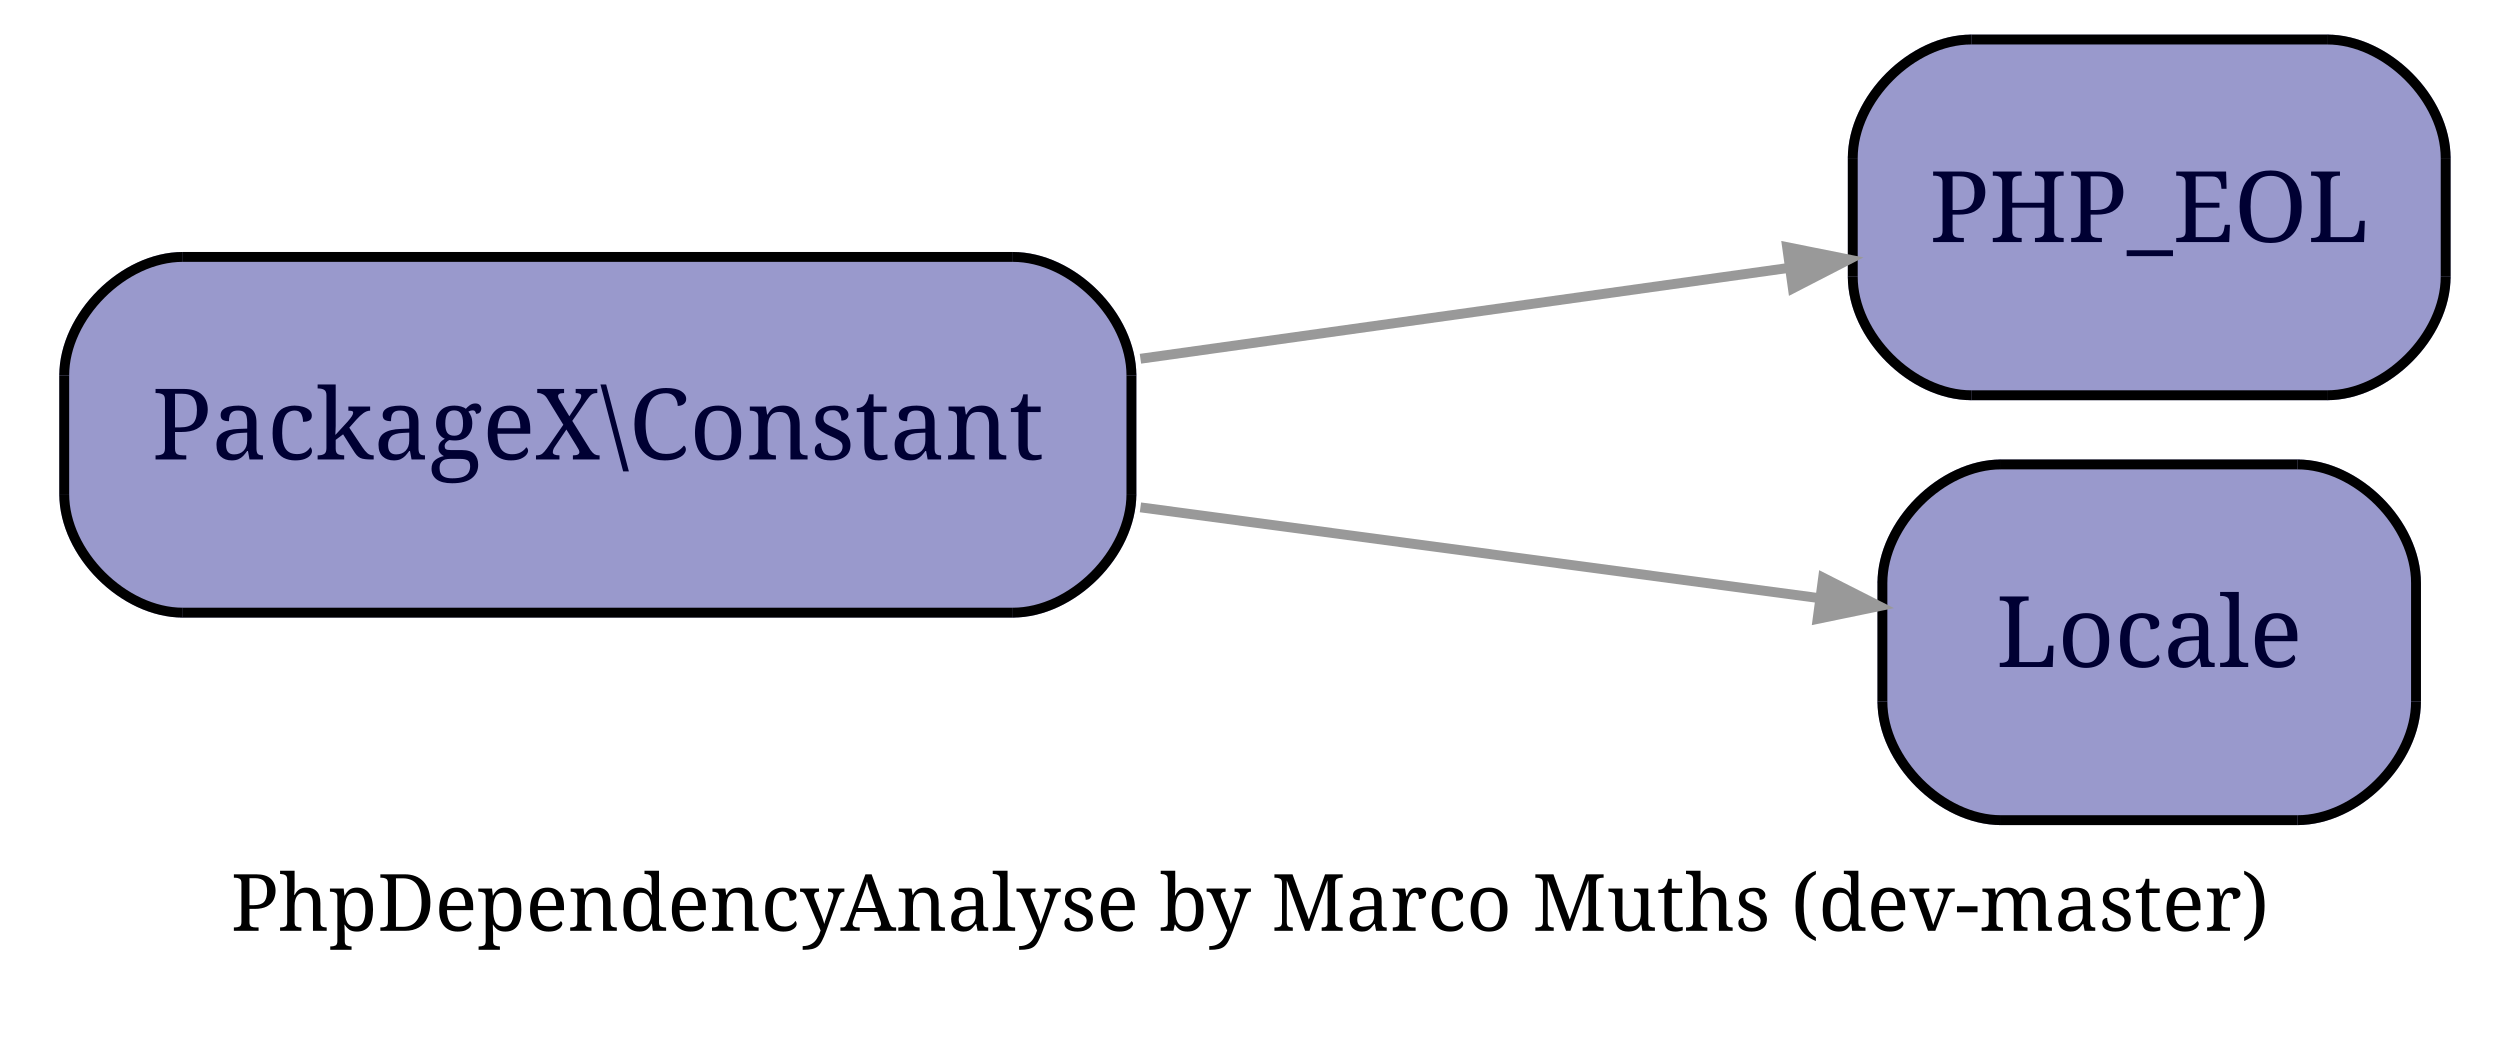
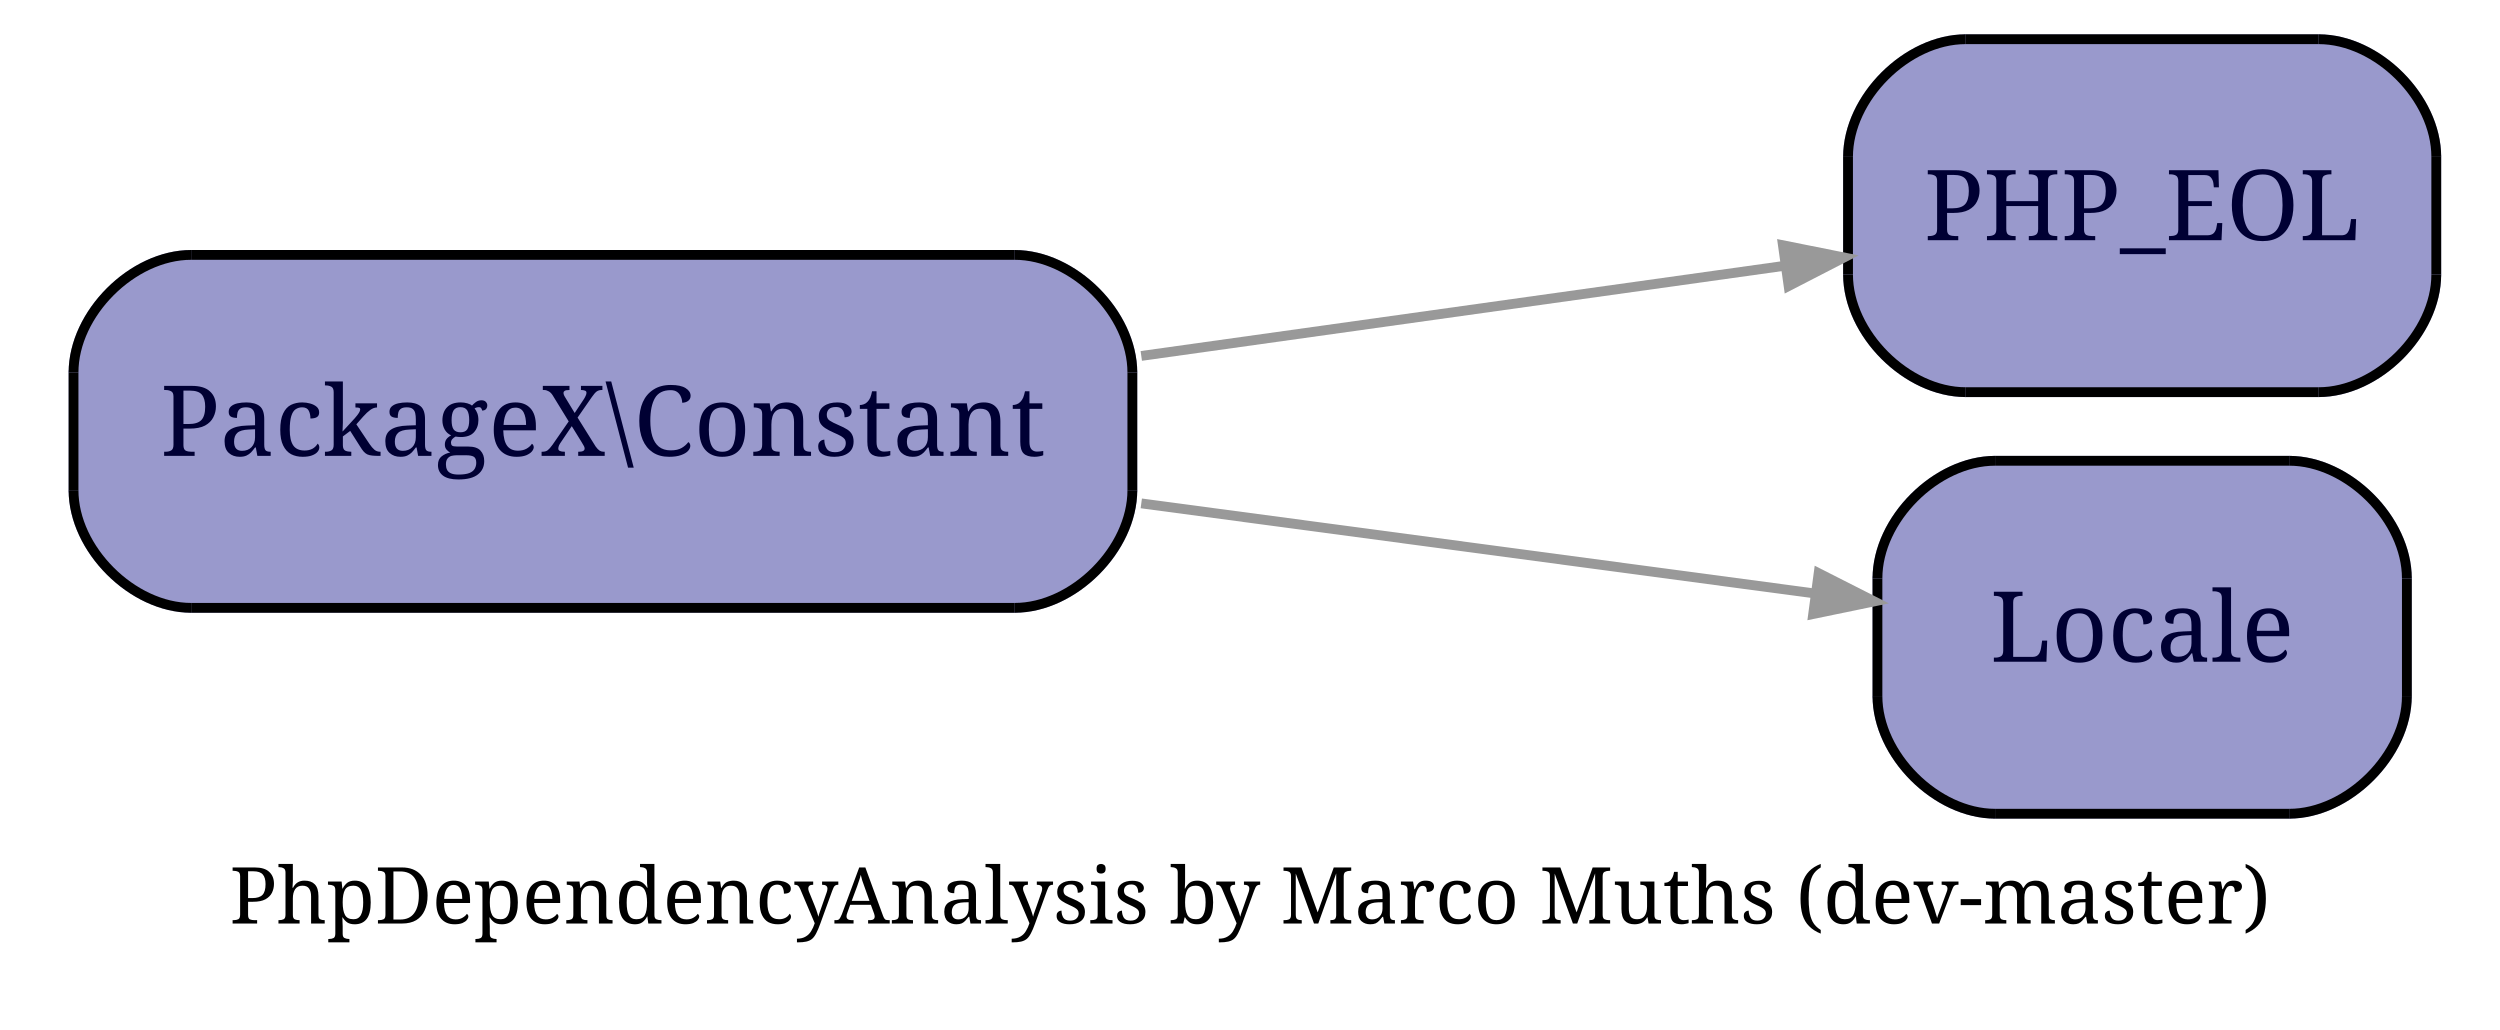
- <svg xmlns="http://www.w3.org/2000/svg" width="253pt" height="105pt" viewBox="0.00 0.00 253.00 105.00">
+ <svg xmlns="http://www.w3.org/2000/svg" width="255pt" height="105pt" viewBox="0.00 0.00 255.00 105.00">
  <g id="graph1" class="graph" transform="scale(1 1) rotate(0) translate(4 101)">
-     <polygon fill="white" stroke="white" points="-4,5 -4,-101 250,-101 250,5 -4,5" />
-     <text text-anchor="middle" x="122.5" y="-6.8" font-family="Times Roman,serif" font-size="8.00">PhpDependencyAnalyse by Marco Muths (dev-master)</text>
+     <polygon fill="white" stroke="white" points="-4,5 -4,-101 252,-101 252,5 -4,5" />
+     <text text-anchor="middle" x="123.5" y="-6.8" font-family="Times Roman,serif" font-size="8.00">PhpDependencyAnalysis by Marco Muths (dev-master)</text>
    <g id="node1" class="node">
-       <polygon fill="#9999cc" stroke="#9999cc" points="98.5,-75 14.5,-75 2.5,-63 2.5,-51 14.5,-39 98.5,-39 110.5,-51 110.5,-63 98.5,-75" />
-       <path fill="#9999cc" stroke="#9999cc" d="M14.5,-75C8.5,-75 2.5,-69 2.5,-63" />
-       <path fill="#9999cc" stroke="#9999cc" d="M2.5,-51C2.5,-45 8.5,-39 14.5,-39" />
-       <path fill="#9999cc" stroke="#9999cc" d="M98.5,-39C104.5,-39 110.5,-45 110.5,-51" />
-       <path fill="#9999cc" stroke="#9999cc" d="M110.5,-63C110.5,-69 104.5,-75 98.5,-75" />
-       <polyline fill="none" stroke="black" points="98.5,-75 14.5,-75 " />
-       <path fill="none" stroke="black" d="M14.5,-75C8.5,-75 2.5,-69 2.5,-63" />
-       <polyline fill="none" stroke="black" points="2.5,-63 2.5,-51 " />
-       <path fill="none" stroke="black" d="M2.5,-51C2.5,-45 8.5,-39 14.5,-39" />
-       <polyline fill="none" stroke="black" points="14.5,-39 98.5,-39 " />
-       <path fill="none" stroke="black" d="M98.5,-39C104.5,-39 110.5,-45 110.5,-51" />
-       <polyline fill="none" stroke="black" points="110.5,-51 110.5,-63 " />
-       <path fill="none" stroke="black" d="M110.5,-63C110.5,-69 104.5,-75 98.5,-75" />
-       <text text-anchor="middle" x="56.5" y="-54.5" font-family="Times Roman,serif" font-size="10.00" fill="#000033">PackageX\Constant</text>
+       <polygon fill="#9999cc" stroke="#9999cc" points="99.5,-75 15.5,-75 3.5,-63 3.5,-51 15.5,-39 99.5,-39 111.5,-51 111.5,-63 99.5,-75" />
+       <path fill="#9999cc" stroke="#9999cc" d="M15.5,-75C9.5,-75 3.5,-69 3.5,-63" />
+       <path fill="#9999cc" stroke="#9999cc" d="M3.5,-51C3.5,-45 9.5,-39 15.5,-39" />
+       <path fill="#9999cc" stroke="#9999cc" d="M99.5,-39C105.5,-39 111.5,-45 111.5,-51" />
+       <path fill="#9999cc" stroke="#9999cc" d="M111.5,-63C111.5,-69 105.5,-75 99.5,-75" />
+       <polyline fill="none" stroke="black" points="99.5,-75 15.5,-75 " />
+       <path fill="none" stroke="black" d="M15.5,-75C9.5,-75 3.5,-69 3.5,-63" />
+       <polyline fill="none" stroke="black" points="3.5,-63 3.5,-51 " />
+       <path fill="none" stroke="black" d="M3.5,-51C3.5,-45 9.5,-39 15.5,-39" />
+       <polyline fill="none" stroke="black" points="15.5,-39 99.5,-39 " />
+       <path fill="none" stroke="black" d="M99.5,-39C105.5,-39 111.5,-45 111.5,-51" />
+       <polyline fill="none" stroke="black" points="111.5,-51 111.5,-63 " />
+       <path fill="none" stroke="black" d="M111.5,-63C111.5,-69 105.5,-75 99.5,-75" />
+       <text text-anchor="middle" x="57.5" y="-54.5" font-family="Times Roman,serif" font-size="10.00" fill="#000033">PackageX\Constant</text>
    </g>
    <g id="node2" class="node">
-       <polygon fill="#9999cc" stroke="#9999cc" points="231.5,-97 195.5,-97 183.5,-85 183.5,-73 195.5,-61 231.5,-61 243.5,-73 243.5,-85 231.5,-97" />
-       <path fill="#9999cc" stroke="#9999cc" d="M195.5,-97C189.5,-97 183.5,-91 183.5,-85" />
-       <path fill="#9999cc" stroke="#9999cc" d="M183.5,-73C183.5,-67 189.5,-61 195.5,-61" />
-       <path fill="#9999cc" stroke="#9999cc" d="M231.5,-61C237.5,-61 243.5,-67 243.5,-73" />
-       <path fill="#9999cc" stroke="#9999cc" d="M243.5,-85C243.5,-91 237.5,-97 231.5,-97" />
-       <polyline fill="none" stroke="black" points="231.5,-97 195.5,-97 " />
-       <path fill="none" stroke="black" d="M195.5,-97C189.5,-97 183.5,-91 183.5,-85" />
-       <polyline fill="none" stroke="black" points="183.5,-85 183.5,-73 " />
-       <path fill="none" stroke="black" d="M183.5,-73C183.5,-67 189.5,-61 195.5,-61" />
-       <polyline fill="none" stroke="black" points="195.5,-61 231.5,-61 " />
-       <path fill="none" stroke="black" d="M231.5,-61C237.5,-61 243.5,-67 243.5,-73" />
-       <polyline fill="none" stroke="black" points="243.5,-73 243.5,-85 " />
-       <path fill="none" stroke="black" d="M243.5,-85C243.5,-91 237.5,-97 231.5,-97" />
-       <text text-anchor="middle" x="213.5" y="-76.5" font-family="Times Roman,serif" font-size="10.00" fill="#000033">PHP_EOL</text>
+       <polygon fill="#9999cc" stroke="#9999cc" points="232.5,-97 196.5,-97 184.5,-85 184.5,-73 196.5,-61 232.5,-61 244.5,-73 244.5,-85 232.5,-97" />
+       <path fill="#9999cc" stroke="#9999cc" d="M196.5,-97C190.5,-97 184.5,-91 184.5,-85" />
+       <path fill="#9999cc" stroke="#9999cc" d="M184.5,-73C184.5,-67 190.5,-61 196.5,-61" />
+       <path fill="#9999cc" stroke="#9999cc" d="M232.5,-61C238.5,-61 244.5,-67 244.5,-73" />
+       <path fill="#9999cc" stroke="#9999cc" d="M244.5,-85C244.5,-91 238.5,-97 232.5,-97" />
+       <polyline fill="none" stroke="black" points="232.5,-97 196.5,-97 " />
+       <path fill="none" stroke="black" d="M196.5,-97C190.5,-97 184.5,-91 184.5,-85" />
+       <polyline fill="none" stroke="black" points="184.5,-85 184.5,-73 " />
+       <path fill="none" stroke="black" d="M184.5,-73C184.5,-67 190.5,-61 196.5,-61" />
+       <polyline fill="none" stroke="black" points="196.5,-61 232.5,-61 " />
+       <path fill="none" stroke="black" d="M232.5,-61C238.5,-61 244.5,-67 244.5,-73" />
+       <polyline fill="none" stroke="black" points="244.5,-73 244.5,-85 " />
+       <path fill="none" stroke="black" d="M244.5,-85C244.5,-91 238.5,-97 232.5,-97" />
+       <text text-anchor="middle" x="214.5" y="-76.5" font-family="Times Roman,serif" font-size="10.00" fill="#000033">PHP_EOL</text>
    </g>
    <g id="edge2" class="edge">
-       <path fill="none" stroke="#999999" d="M111.411,-64.695C133.114,-67.736 157.469,-71.148 176.946,-73.878" />
-       <polygon fill="#999999" stroke="#999999" points="176.856,-75.986 183.089,-74.739 177.439,-71.826 176.856,-75.986" />
+       <path fill="none" stroke="#999999" d="M112.411,-64.695C134.114,-67.736 158.469,-71.148 177.946,-73.878" />
+       <polygon fill="#999999" stroke="#999999" points="177.856,-75.986 184.089,-74.739 178.439,-71.826 177.856,-75.986" />
    </g>
    <g id="node3" class="node">
-       <polygon fill="#9999cc" stroke="#9999cc" points="228.5,-54 198.5,-54 186.5,-42 186.5,-30 198.5,-18 228.5,-18 240.5,-30 240.5,-42 228.5,-54" />
-       <path fill="#9999cc" stroke="#9999cc" d="M198.5,-54C192.5,-54 186.5,-48 186.5,-42" />
-       <path fill="#9999cc" stroke="#9999cc" d="M186.5,-30C186.5,-24 192.5,-18 198.5,-18" />
-       <path fill="#9999cc" stroke="#9999cc" d="M228.5,-18C234.5,-18 240.5,-24 240.5,-30" />
-       <path fill="#9999cc" stroke="#9999cc" d="M240.5,-42C240.5,-48 234.5,-54 228.5,-54" />
-       <polyline fill="none" stroke="black" points="228.5,-54 198.5,-54 " />
-       <path fill="none" stroke="black" d="M198.5,-54C192.5,-54 186.5,-48 186.5,-42" />
-       <polyline fill="none" stroke="black" points="186.5,-42 186.5,-30 " />
-       <path fill="none" stroke="black" d="M186.5,-30C186.5,-24 192.5,-18 198.5,-18" />
-       <polyline fill="none" stroke="black" points="198.5,-18 228.5,-18 " />
-       <path fill="none" stroke="black" d="M228.5,-18C234.5,-18 240.5,-24 240.5,-30" />
-       <polyline fill="none" stroke="black" points="240.5,-30 240.5,-42 " />
-       <path fill="none" stroke="black" d="M240.5,-42C240.5,-48 234.5,-54 228.5,-54" />
-       <text text-anchor="middle" x="213.5" y="-33.5" font-family="Times Roman,serif" font-size="10.00" fill="#000033">Locale</text>
+       <polygon fill="#9999cc" stroke="#9999cc" points="229.5,-54 199.5,-54 187.5,-42 187.5,-30 199.5,-18 229.5,-18 241.5,-30 241.5,-42 229.5,-54" />
+       <path fill="#9999cc" stroke="#9999cc" d="M199.5,-54C193.5,-54 187.5,-48 187.5,-42" />
+       <path fill="#9999cc" stroke="#9999cc" d="M187.5,-30C187.5,-24 193.5,-18 199.5,-18" />
+       <path fill="#9999cc" stroke="#9999cc" d="M229.5,-18C235.5,-18 241.5,-24 241.5,-30" />
+       <path fill="#9999cc" stroke="#9999cc" d="M241.5,-42C241.5,-48 235.5,-54 229.5,-54" />
+       <polyline fill="none" stroke="black" points="229.5,-54 199.5,-54 " />
+       <path fill="none" stroke="black" d="M199.5,-54C193.5,-54 187.5,-48 187.5,-42" />
+       <polyline fill="none" stroke="black" points="187.5,-42 187.5,-30 " />
+       <path fill="none" stroke="black" d="M187.5,-30C187.5,-24 193.5,-18 199.5,-18" />
+       <polyline fill="none" stroke="black" points="199.5,-18 229.5,-18 " />
+       <path fill="none" stroke="black" d="M229.5,-18C235.5,-18 241.5,-24 241.5,-30" />
+       <polyline fill="none" stroke="black" points="241.5,-30 241.5,-42 " />
+       <path fill="none" stroke="black" d="M241.5,-42C241.5,-48 235.5,-54 229.5,-54" />
+       <text text-anchor="middle" x="214.5" y="-33.5" font-family="Times Roman,serif" font-size="10.00" fill="#000033">Locale</text>
    </g>
    <g id="edge4" class="edge">
-       <path fill="none" stroke="#999999" d="M111.411,-49.655C134.33,-46.59 160.206,-43.128 180.173,-40.458" />
-       <polygon fill="#999999" stroke="#999999" points="180.501,-42.533 186.17,-39.656 179.944,-38.37 180.501,-42.533" />
+       <path fill="none" stroke="#999999" d="M112.411,-49.655C135.33,-46.59 161.206,-43.128 181.173,-40.458" />
+       <polygon fill="#999999" stroke="#999999" points="181.501,-42.533 187.17,-39.656 180.944,-38.37 181.501,-42.533" />
    </g>
  </g>
</svg>
